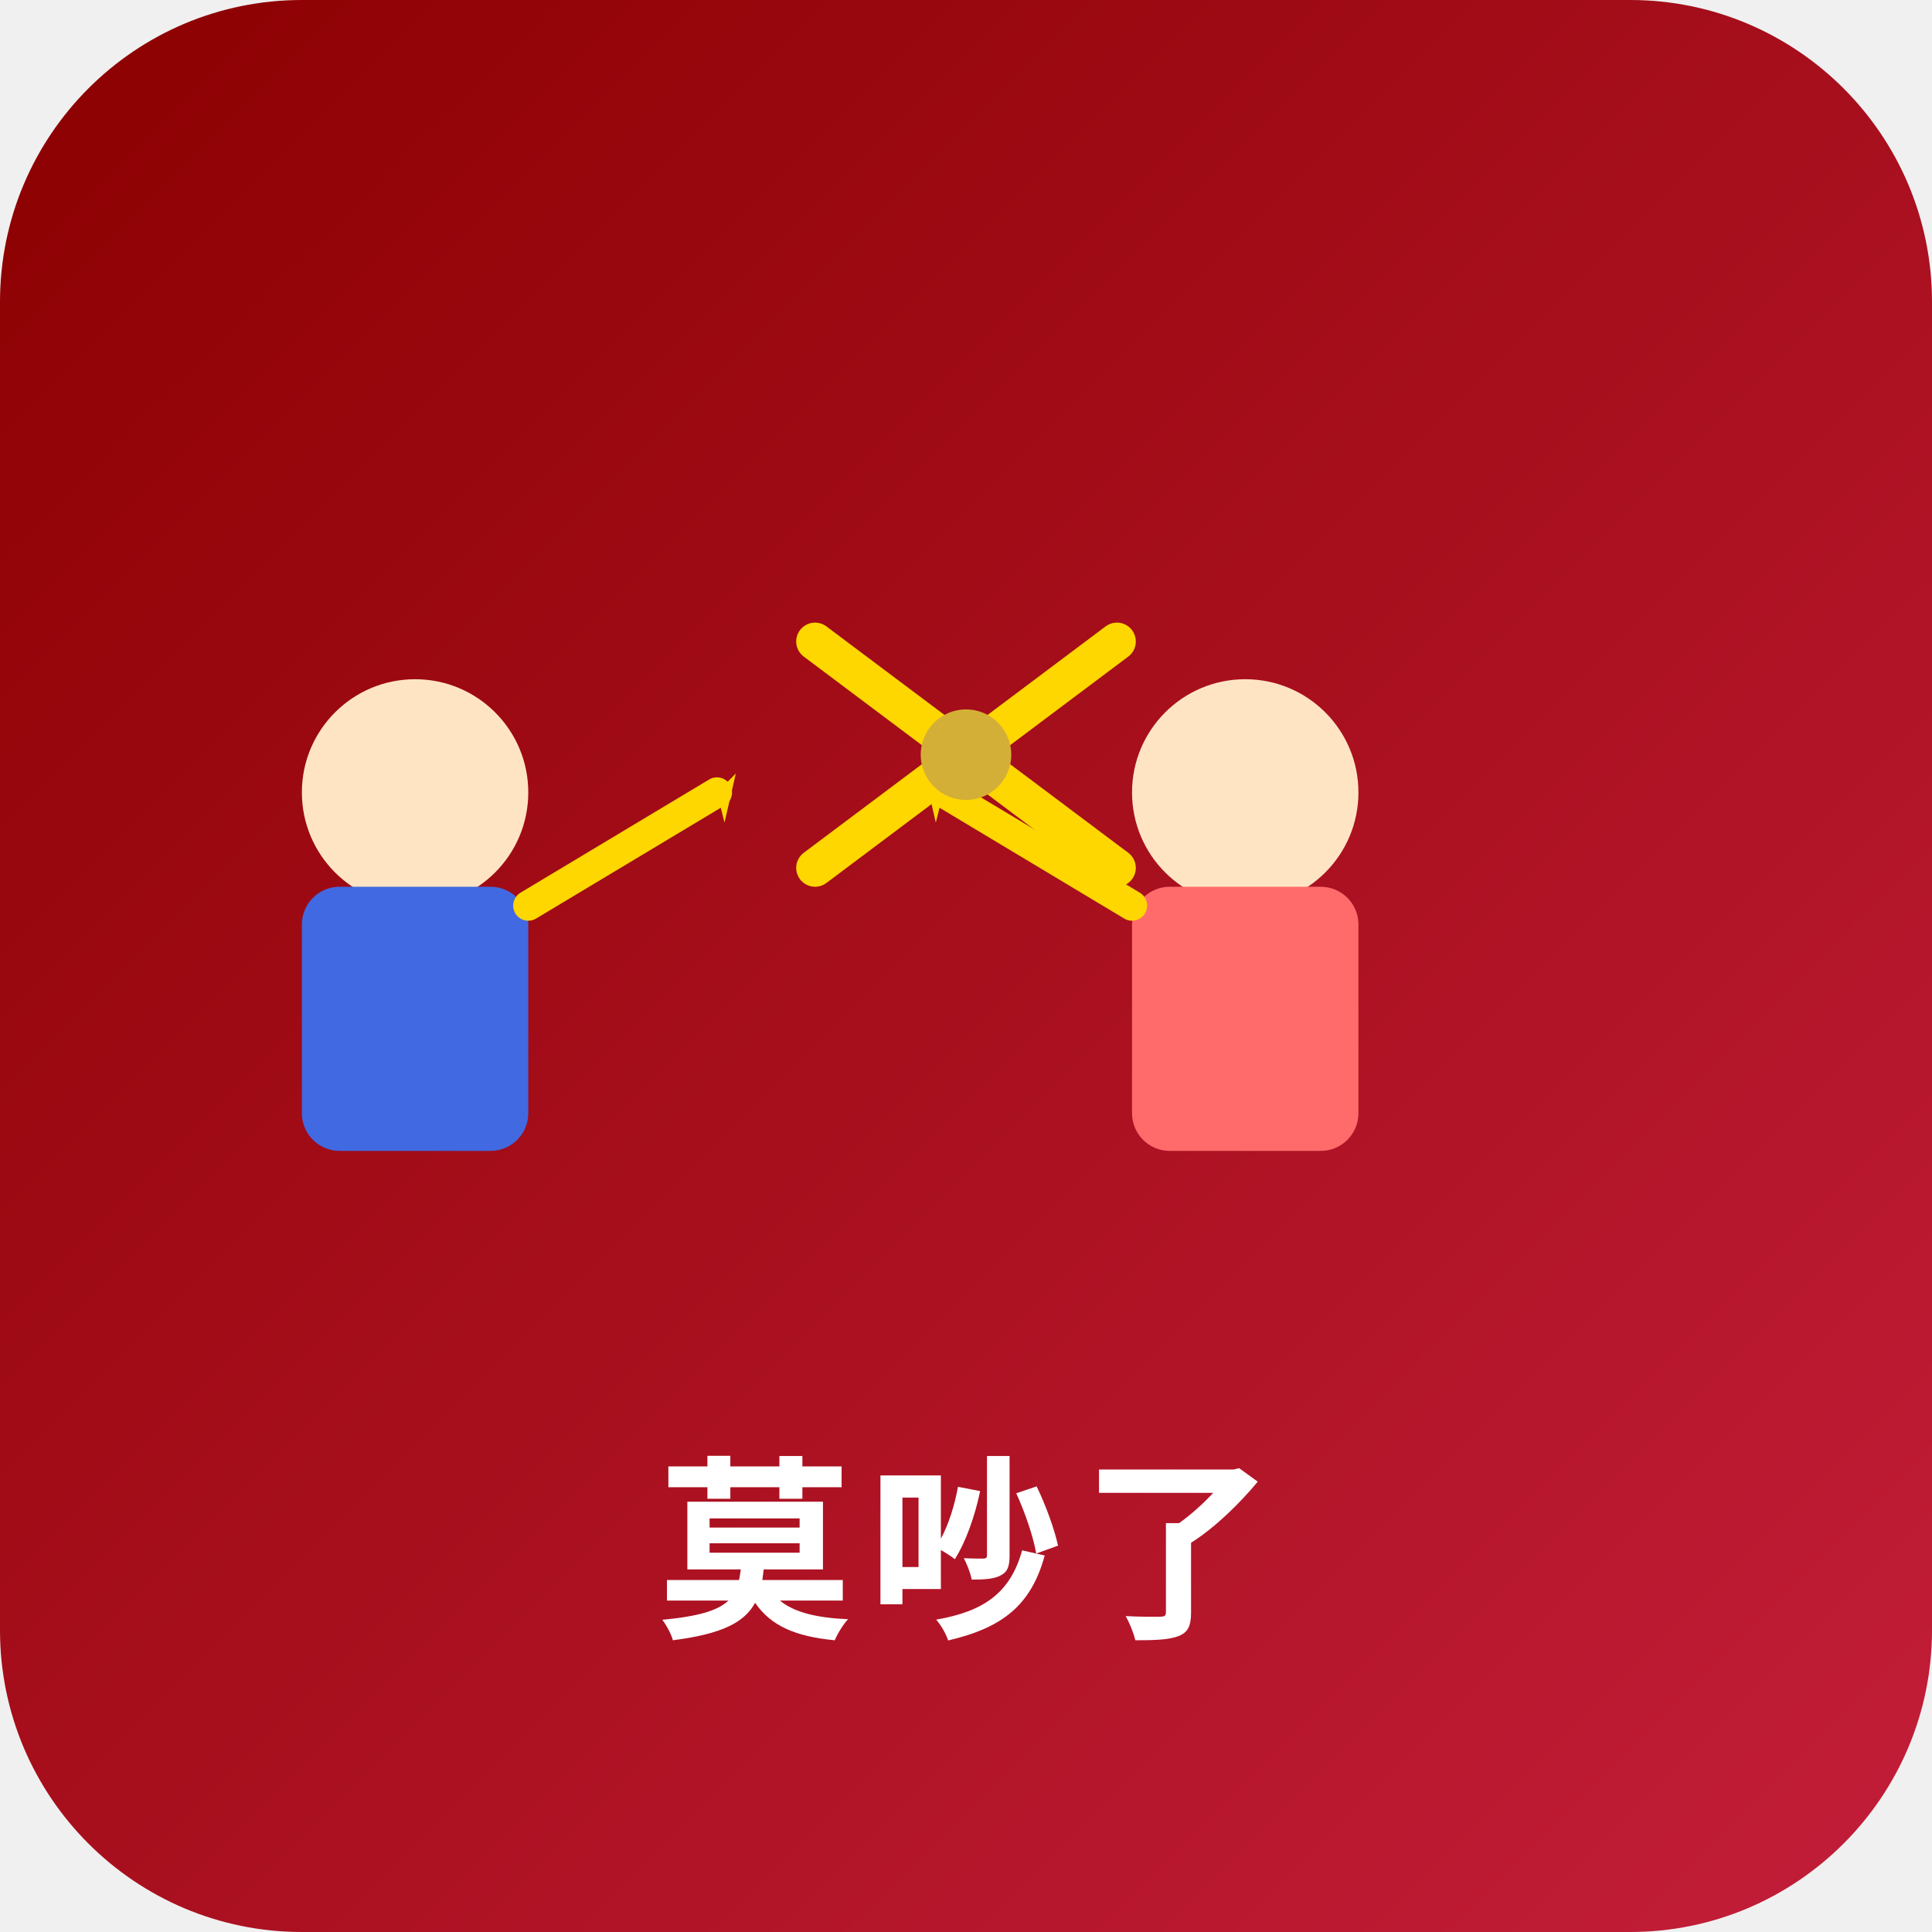
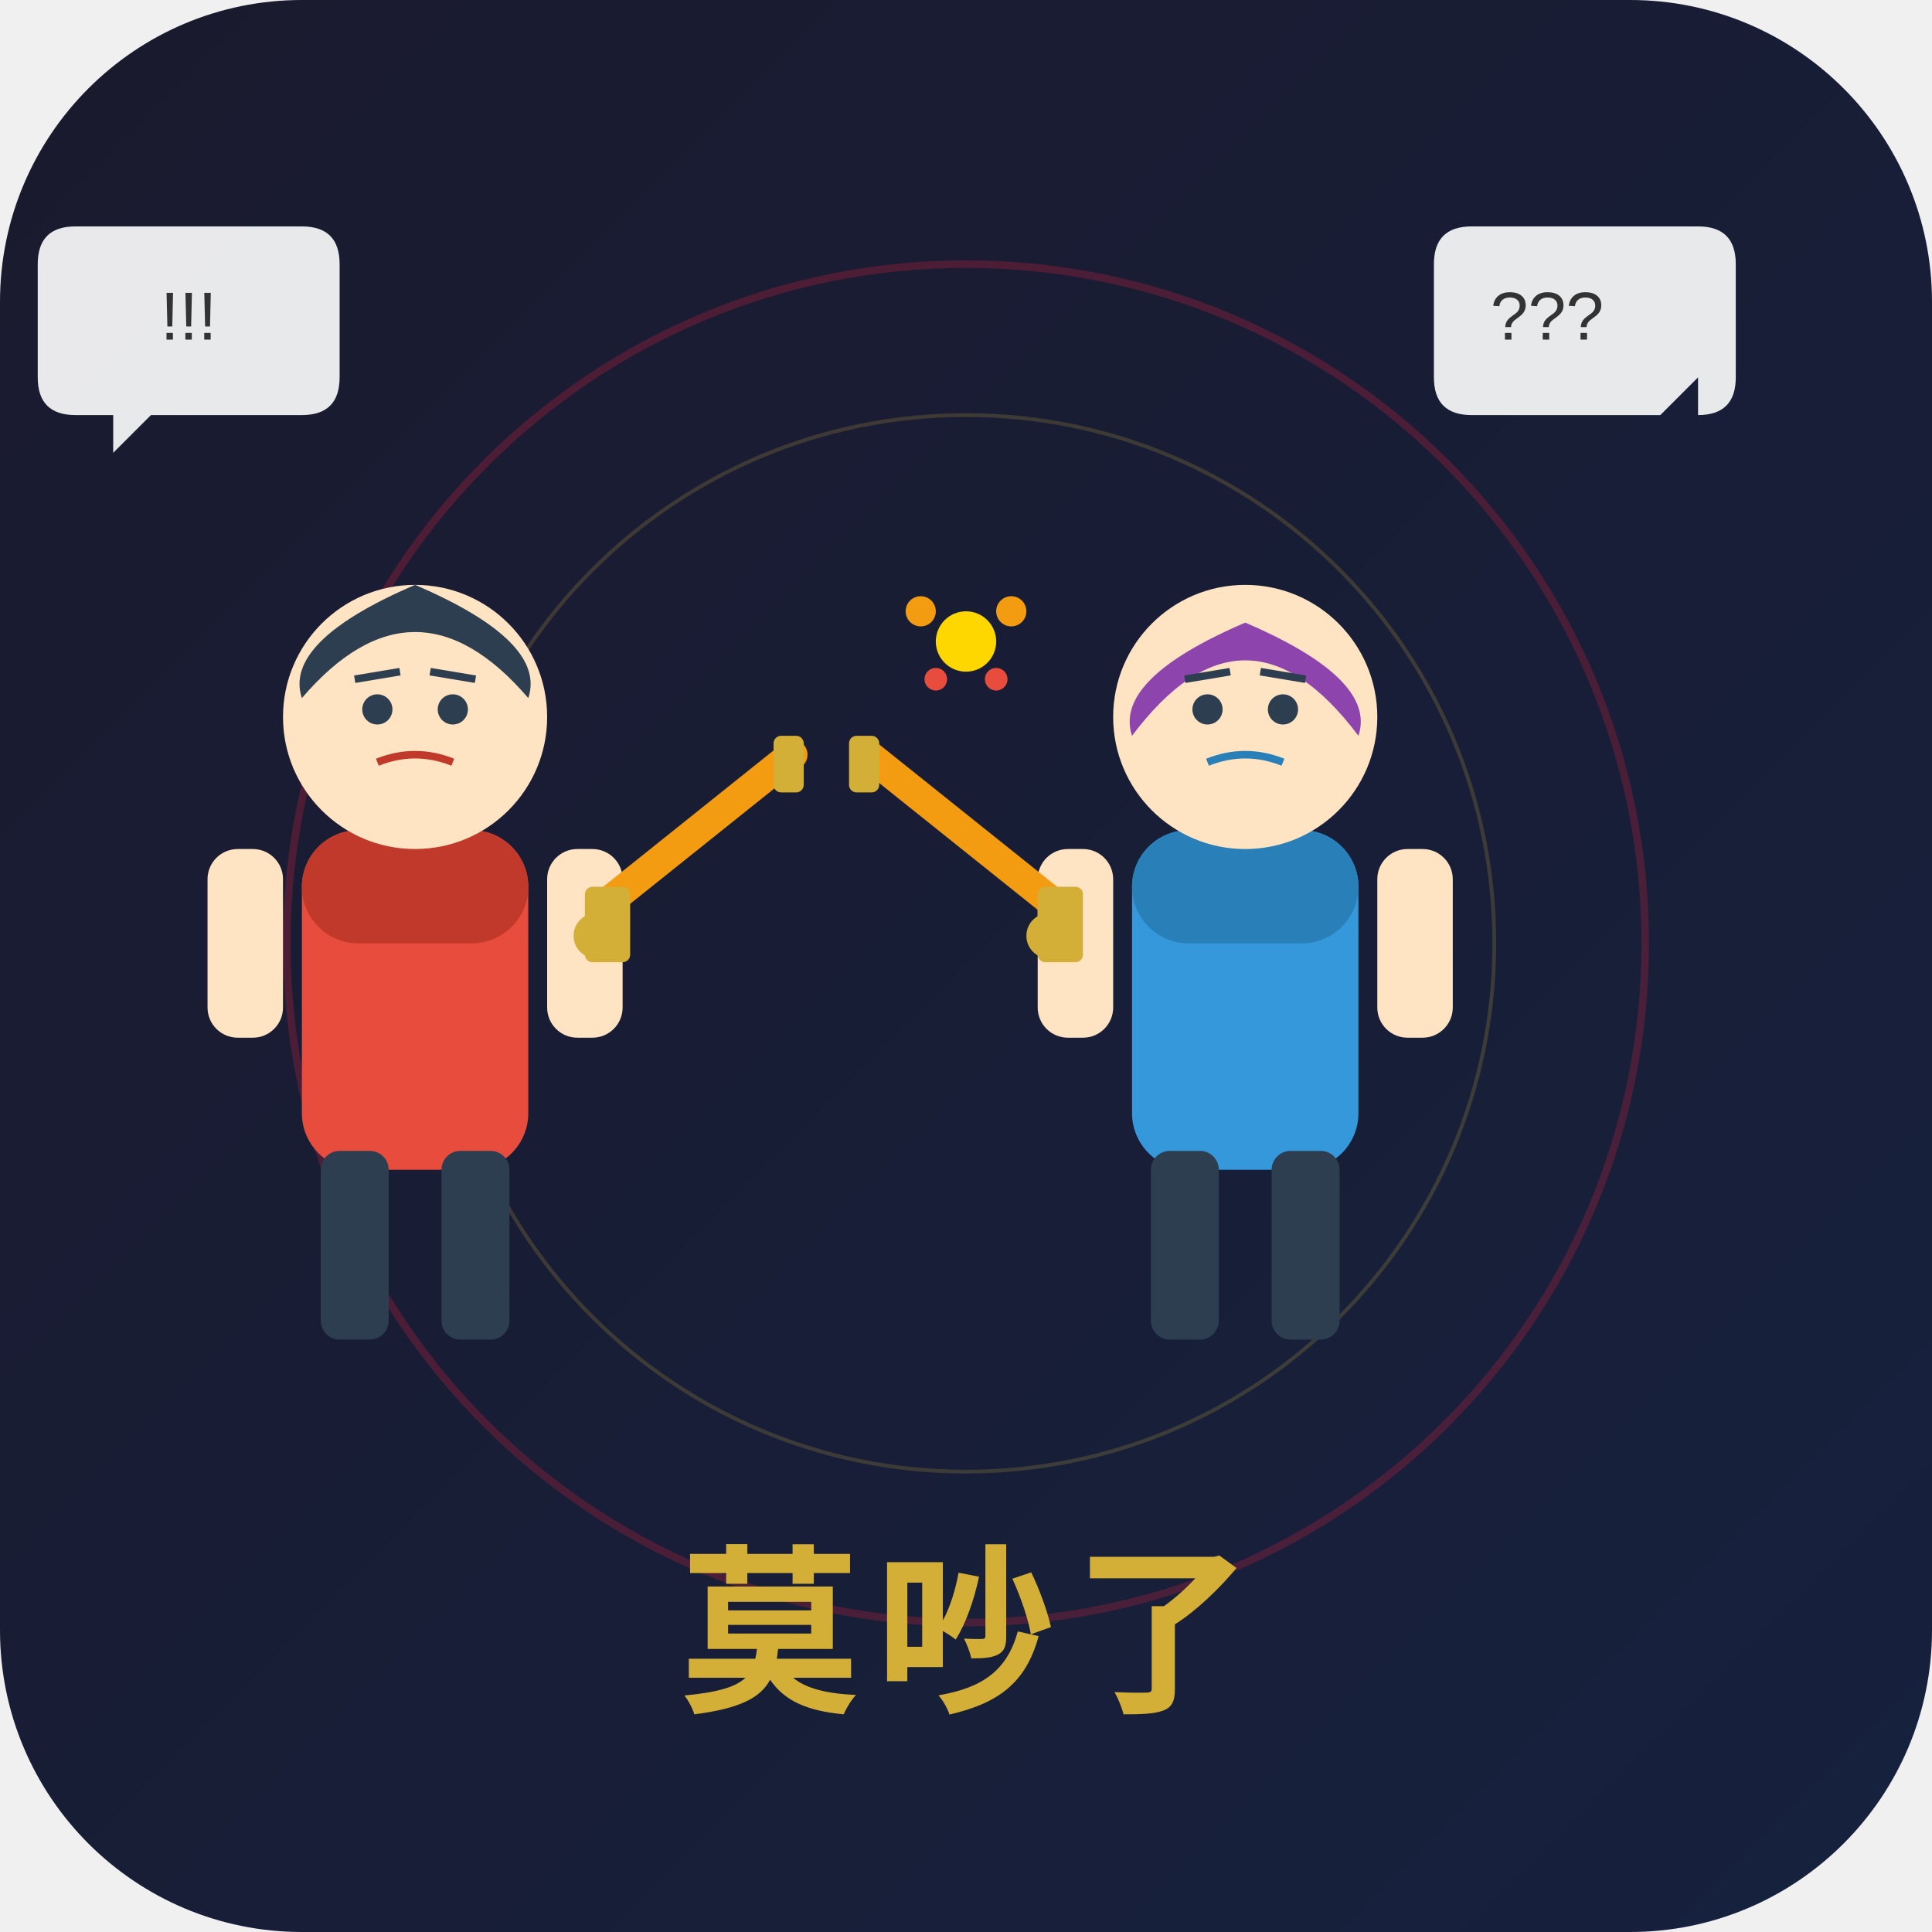
<svg xmlns="http://www.w3.org/2000/svg" viewBox="0 0 512 512">
  <defs>
    <linearGradient id="bg" x1="0%" y1="0%" x2="100%" y2="100%">
-       <stop offset="0%" style="stop-color:#8B0000" />
-       <stop offset="100%" style="stop-color:#C41E3A" />
+       <stop offset="0%" style="stop-color:#1a1a2e" />
+       <stop offset="100%" style="stop-color:#16213e" />
    </linearGradient>
  </defs>
  <rect width="512" height="512" rx="80" fill="url(#bg)" />
-   <g transform="translate(60, 180)">
-     <circle cx="50" cy="30" r="30" fill="#FFE4C4" />
-     <rect x="20" y="55" width="60" height="70" rx="10" fill="#4169E1" />
-     <line x1="80" y1="60" x2="130" y2="30" stroke="#FFD700" stroke-width="8" stroke-linecap="round" />
-     <polygon points="135,25 130,30 132,38" fill="#FFD700" />
+   <circle cx="256" cy="250" r="180" fill="none" stroke="#C41E3A" stroke-width="2" opacity="0.3" />
+   <circle cx="256" cy="250" r="140" fill="none" stroke="#D4AF37" stroke-width="1" opacity="0.2" />
+   <g transform="translate(70, 140)">
+     <rect x="10" y="80" width="60" height="90" rx="15" fill="#E74C3C" />
+     <rect x="10" y="80" width="60" height="30" rx="15" fill="#C0392B" />
+     <rect x="15" y="165" width="18" height="50" rx="5" fill="#2C3E50" />
+     <rect x="47" y="165" width="18" height="50" rx="5" fill="#2C3E50" />
+     <circle cx="40" cy="50" r="35" fill="#FFE4C4" />
+     <path d="M10 45 Q40 10 70 45 Q75 30 40 15 Q5 30 10 45" fill="#2C3E50" />
+     <circle cx="30" cy="48" r="4" fill="#2C3E50" />
+     <circle cx="50" cy="48" r="4" fill="#2C3E50" />
+     <line x1="24" y1="40" x2="36" y2="38" stroke="#2C3E50" stroke-width="2" />
+     <line x1="44" y1="38" x2="56" y2="40" stroke="#2C3E50" stroke-width="2" />
+     <path d="M30 62 Q40 58 50 62" stroke="#C0392B" stroke-width="2" fill="none" />
+     <rect x="-15" y="85" width="20" height="50" rx="8" fill="#FFE4C4" />
+     <rect x="75" y="85" width="20" height="50" rx="8" fill="#FFE4C4" />
+     <line x1="90" y1="100" x2="140" y2="60" stroke="#F39C12" stroke-width="8" stroke-linecap="round" />
+     <rect x="85" y="95" width="12" height="20" rx="2" fill="#D4AF37" />
+     <rect x="135" y="55" width="8" height="15" rx="2" fill="#D4AF37" />
+     <circle cx="88" cy="108" r="6" fill="#D4AF37" />
  </g>
-   <g transform="translate(280, 180)">
-     <circle cx="50" cy="30" r="30" fill="#FFE4C4" />
-     <rect x="20" y="55" width="60" height="70" rx="10" fill="#FF6B6B" />
-     <line x1="20" y1="60" x2="-30" y2="30" stroke="#FFD700" stroke-width="8" stroke-linecap="round" />
-     <polygon points="-35,25 -30,30 -32,38" fill="#FFD700" />
+   <g transform="translate(290, 140)">
+     <rect x="10" y="80" width="60" height="90" rx="15" fill="#3498DB" />
+     <rect x="10" y="80" width="60" height="30" rx="15" fill="#2980B9" />
+     <rect x="15" y="165" width="18" height="50" rx="5" fill="#2C3E50" />
+     <rect x="47" y="165" width="18" height="50" rx="5" fill="#2C3E50" />
+     <circle cx="40" cy="50" r="35" fill="#FFE4C4" />
+     <path d="M10 55 Q40 15 70 55 Q75 40 40 25 Q5 40 10 55" fill="#8E44AD" />
+     <circle cx="30" cy="48" r="4" fill="#2C3E50" />
+     <circle cx="50" cy="48" r="4" fill="#2C3E50" />
+     <line x1="24" y1="40" x2="36" y2="38" stroke="#2C3E50" stroke-width="2" />
+     <line x1="44" y1="38" x2="56" y2="40" stroke="#2C3E50" stroke-width="2" />
+     <path d="M30 62 Q40 58 50 62" stroke="#2980B9" stroke-width="2" fill="none" />
+     <rect x="-15" y="85" width="20" height="50" rx="8" fill="#FFE4C4" />
+     <rect x="75" y="85" width="20" height="50" rx="8" fill="#FFE4C4" />
+     <line x1="-10" y1="100" x2="-60" y2="60" stroke="#F39C12" stroke-width="8" stroke-linecap="round" />
+     <rect x="-15" y="95" width="12" height="20" rx="2" fill="#D4AF37" />
+     <rect x="-65" y="55" width="8" height="15" rx="2" fill="#D4AF37" />
+     <circle cx="-12" cy="108" r="6" fill="#D4AF37" />
  </g>
-   <g transform="translate(256, 200)">
-     <line x1="-40" y1="-30" x2="40" y2="30" stroke="#FFD700" stroke-width="10" stroke-linecap="round" />
-     <line x1="40" y1="-30" x2="-40" y2="30" stroke="#FFD700" stroke-width="10" stroke-linecap="round" />
-     <circle cx="0" cy="0" r="12" fill="#D4AF37" />
+   <g transform="translate(256, 170)">
+     <circle cx="0" cy="0" r="8" fill="#FFD700" />
+     <circle cx="-12" cy="-8" r="4" fill="#F39C12" />
+     <circle cx="12" cy="-8" r="4" fill="#F39C12" />
+     <circle cx="-8" cy="10" r="3" fill="#E74C3C" />
+     <circle cx="8" cy="10" r="3" fill="#E74C3C" />
  </g>
-   <text x="256" y="430" text-anchor="middle" font-family="PingFang SC, Microsoft YaHei, sans-serif" font-size="52" font-weight="bold" fill="#fff" letter-spacing="4">莫吵了</text>
+   <g transform="translate(20, 60)">
+     <path d="M0 0 L60 0 Q70 0 70 10 L70 40 Q70 50 60 50 L20 50 L10 60 L10 50 L0 50 Q-10 50 -10 40 L-10 10 Q-10 0 0 0" fill="#fff" opacity="0.9" />
+     <text x="30" y="30" text-anchor="middle" font-family="Arial" font-size="18" fill="#333">!!!</text>
+   </g>
+   <g transform="translate(380, 60)">
+     <path d="M0 0 L60 0 Q70 0 70 10 L70 40 Q70 50 60 50 L10 50 L0 40 L0 50 Q-10 50 -10 40 L-10 10 Q-10 0 0 0" fill="#fff" opacity="0.9" transform="scale(-1,1) translate(-70,0)" />
+     <text x="30" y="30" text-anchor="middle" font-family="Arial" font-size="18" fill="#333">???</text>
+   </g>
+   <text x="256" y="450" text-anchor="middle" font-family="PingFang SC, Microsoft YaHei, sans-serif" font-size="48" font-weight="bold" fill="#D4AF37" letter-spacing="4">莫吵了</text>
</svg>
